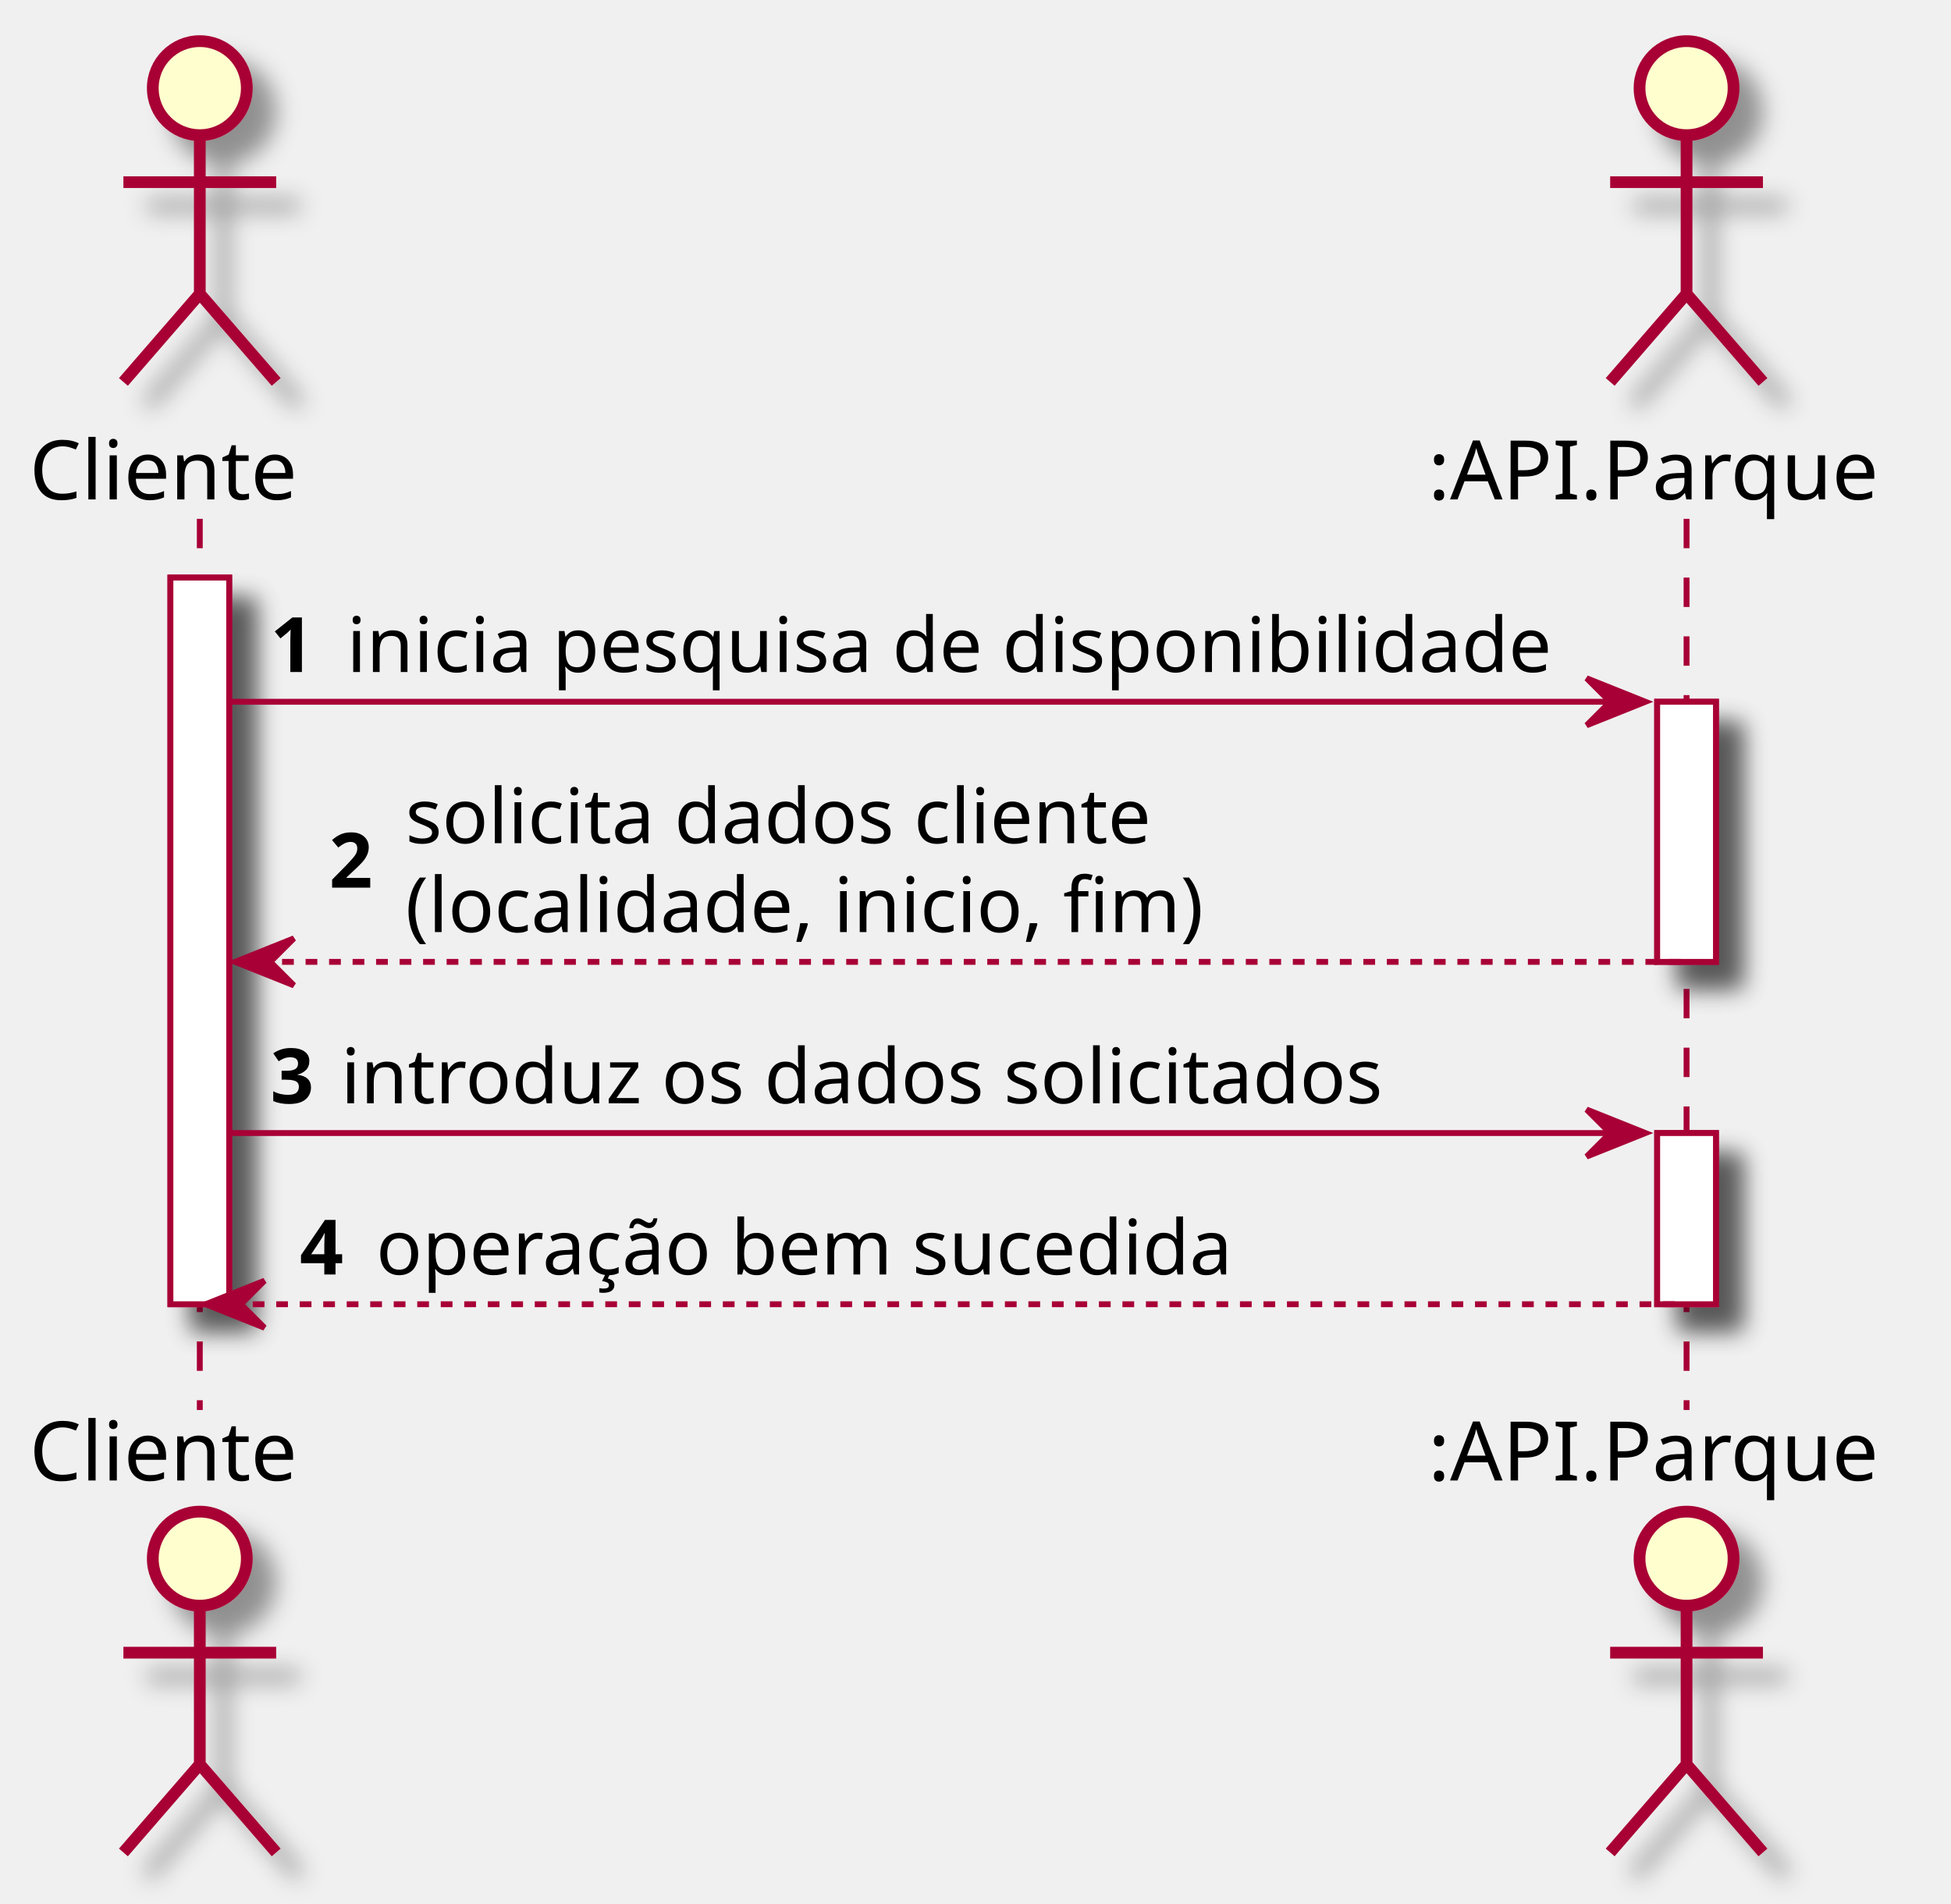
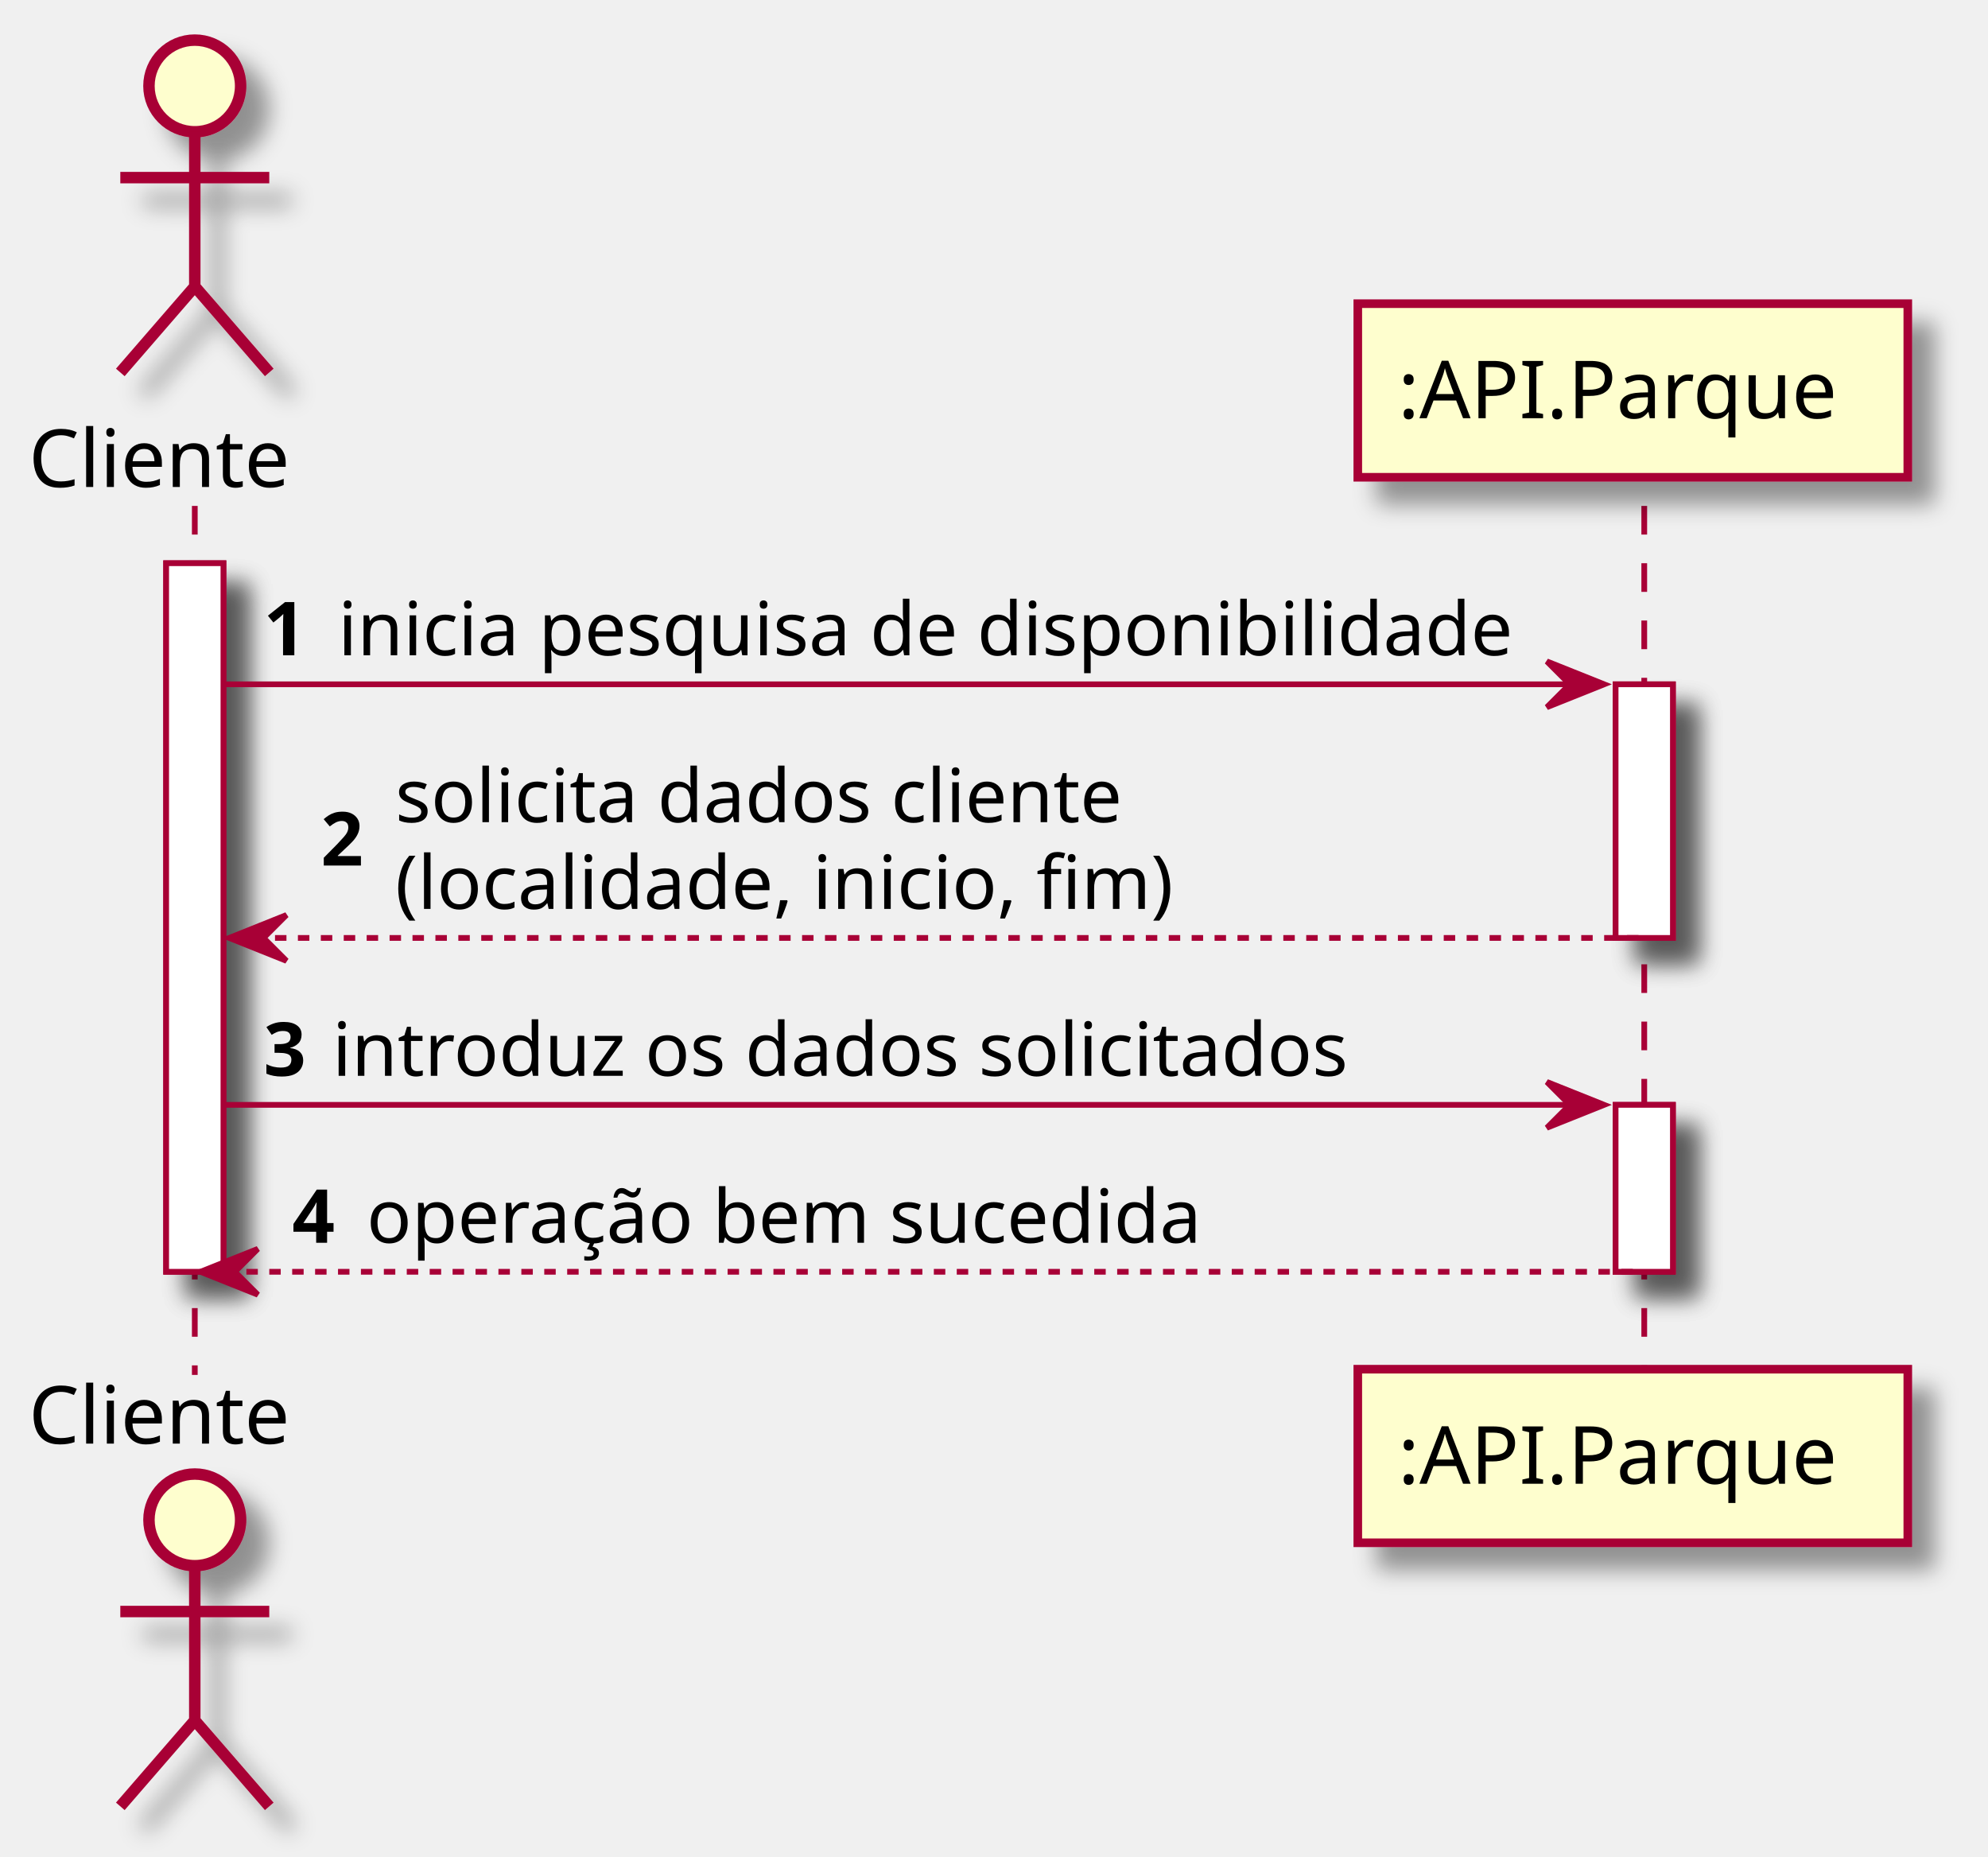
- <svg xmlns="http://www.w3.org/2000/svg" contentScriptType="application/ecmascript" contentStyleType="text/css" height="324px" preserveAspectRatio="none" style="width:332px;height:324px;" version="1.1" viewBox="0 0 332 324" width="332px" zoomAndPan="magnify">
+ <svg xmlns="http://www.w3.org/2000/svg" contentScriptType="application/ecmascript" contentStyleType="text/css" height="324px" preserveAspectRatio="none" style="width:347px;height:324px;" version="1.1" viewBox="0 0 347 324" width="347px" zoomAndPan="magnify">
  <defs>
-     <filter height="300%" id="f1vt7sq98w8con" width="300%" x="-1" y="-1">
+     <filter height="300%" id="fzq7whsk4ohl7" width="300%" x="-1" y="-1">
      <feGaussianBlur result="blurOut" stdDeviation="2.0" />
      <feColorMatrix in="blurOut" result="blurOut2" type="matrix" values="0 0 0 0 0 0 0 0 0 0 0 0 0 0 0 0 0 0 .4 0" />
      <feOffset dx="4.0" dy="4.0" in="blurOut2" result="blurOut3" />
      <feBlend in="SourceGraphic" in2="blurOut3" mode="normal" />
    </filter>
  </defs>
  <g>
-     <rect fill="#FFFFFF" filter="url(#f1vt7sq98w8con)" height="123.664" style="stroke:#A80036;stroke-width:1.0;" width="10" x="29" y="98.297" />
-     <rect fill="#FFFFFF" filter="url(#f1vt7sq98w8con)" height="44.266" style="stroke:#A80036;stroke-width:1.0;" width="10" x="282" y="119.43" />
-     <rect fill="#FFFFFF" filter="url(#f1vt7sq98w8con)" height="29.133" style="stroke:#A80036;stroke-width:1.0;" width="10" x="282" y="192.828" />
+     <rect fill="#FFFFFF" filter="url(#fzq7whsk4ohl7)" height="123.664" style="stroke:#A80036;stroke-width:1.0;" width="10" x="29" y="98.297" />
+     <rect fill="#FFFFFF" filter="url(#fzq7whsk4ohl7)" height="44.266" style="stroke:#A80036;stroke-width:1.0;" width="10" x="282" y="119.43" />
+     <rect fill="#FFFFFF" filter="url(#fzq7whsk4ohl7)" height="29.133" style="stroke:#A80036;stroke-width:1.0;" width="10" x="282" y="192.828" />
    <line style="stroke:#A80036;stroke-width:1.0;stroke-dasharray:5.0,5.0;" x1="34" x2="34" y1="88.297" y2="239.961" />
    <line style="stroke:#A80036;stroke-width:1.0;stroke-dasharray:5.0,5.0;" x1="287" x2="287" y1="88.297" y2="239.961" />
    <text fill="#000000" font-family="sans-serif" font-size="14" lengthAdjust="spacing" textLength="52" x="5" y="84.995">Cliente</text>
-     <ellipse cx="34" cy="15" fill="#FEFECE" filter="url(#f1vt7sq98w8con)" rx="8" ry="8" style="stroke:#A80036;stroke-width:2.0;" />
-     <path d="M34,23 L34,50 M21,31 L47,31 M34,50 L21,65 M34,50 L47,65 " fill="none" filter="url(#f1vt7sq98w8con)" style="stroke:#A80036;stroke-width:2.0;" />
+     <ellipse cx="34" cy="15" fill="#FEFECE" filter="url(#fzq7whsk4ohl7)" rx="8" ry="8" style="stroke:#A80036;stroke-width:2.0;" />
+     <path d="M34,23 L34,50 M21,31 L47,31 M34,50 L21,65 M34,50 L47,65 " fill="none" filter="url(#fzq7whsk4ohl7)" style="stroke:#A80036;stroke-width:2.0;" />
    <text fill="#000000" font-family="sans-serif" font-size="14" lengthAdjust="spacing" textLength="52" x="5" y="251.956">Cliente</text>
-     <ellipse cx="34" cy="265.258" fill="#FEFECE" filter="url(#f1vt7sq98w8con)" rx="8" ry="8" style="stroke:#A80036;stroke-width:2.0;" />
-     <path d="M34,273.258 L34,300.258 M21,281.258 L47,281.258 M34,300.258 L21,315.258 M34,300.258 L47,315.258 " fill="none" filter="url(#f1vt7sq98w8con)" style="stroke:#A80036;stroke-width:2.0;" />
-     <text fill="#000000" font-family="sans-serif" font-size="14" lengthAdjust="spacing" textLength="82" x="243" y="84.995">:API.Parque</text>
-     <ellipse cx="287" cy="15" fill="#FEFECE" filter="url(#f1vt7sq98w8con)" rx="8" ry="8" style="stroke:#A80036;stroke-width:2.0;" />
-     <path d="M287,23 L287,50 M274,31 L300,31 M287,50 L274,65 M287,50 L300,65 " fill="none" filter="url(#f1vt7sq98w8con)" style="stroke:#A80036;stroke-width:2.0;" />
-     <text fill="#000000" font-family="sans-serif" font-size="14" lengthAdjust="spacing" textLength="82" x="243" y="251.956">:API.Parque</text>
-     <ellipse cx="287" cy="265.258" fill="#FEFECE" filter="url(#f1vt7sq98w8con)" rx="8" ry="8" style="stroke:#A80036;stroke-width:2.0;" />
-     <path d="M287,273.258 L287,300.258 M274,281.258 L300,281.258 M287,300.258 L274,315.258 M287,300.258 L300,315.258 " fill="none" filter="url(#f1vt7sq98w8con)" style="stroke:#A80036;stroke-width:2.0;" />
-     <rect fill="#FFFFFF" filter="url(#f1vt7sq98w8con)" height="123.664" style="stroke:#A80036;stroke-width:1.0;" width="10" x="29" y="98.297" />
-     <rect fill="#FFFFFF" filter="url(#f1vt7sq98w8con)" height="44.266" style="stroke:#A80036;stroke-width:1.0;" width="10" x="282" y="119.43" />
-     <rect fill="#FFFFFF" filter="url(#f1vt7sq98w8con)" height="29.133" style="stroke:#A80036;stroke-width:1.0;" width="10" x="282" y="192.828" />
+     <ellipse cx="34" cy="265.258" fill="#FEFECE" filter="url(#fzq7whsk4ohl7)" rx="8" ry="8" style="stroke:#A80036;stroke-width:2.0;" />
+     <path d="M34,273.258 L34,300.258 M21,281.258 L47,281.258 M34,300.258 L21,315.258 M34,300.258 L47,315.258 " fill="none" filter="url(#fzq7whsk4ohl7)" style="stroke:#A80036;stroke-width:2.0;" />
+     <rect fill="#FEFECE" filter="url(#fzq7whsk4ohl7)" height="30.297" style="stroke:#A80036;stroke-width:1.5;" width="96" x="237" y="53" />
+     <text fill="#000000" font-family="sans-serif" font-size="14" lengthAdjust="spacing" textLength="82" x="244" y="72.995">:API.Parque</text>
+     <rect fill="#FEFECE" filter="url(#fzq7whsk4ohl7)" height="30.297" style="stroke:#A80036;stroke-width:1.5;" width="96" x="237" y="238.961" />
+     <text fill="#000000" font-family="sans-serif" font-size="14" lengthAdjust="spacing" textLength="82" x="244" y="258.956">:API.Parque</text>
+     <rect fill="#FFFFFF" filter="url(#fzq7whsk4ohl7)" height="123.664" style="stroke:#A80036;stroke-width:1.0;" width="10" x="29" y="98.297" />
+     <rect fill="#FFFFFF" filter="url(#fzq7whsk4ohl7)" height="44.266" style="stroke:#A80036;stroke-width:1.0;" width="10" x="282" y="119.43" />
+     <rect fill="#FFFFFF" filter="url(#fzq7whsk4ohl7)" height="29.133" style="stroke:#A80036;stroke-width:1.0;" width="10" x="282" y="192.828" />
    <polygon fill="#A80036" points="270,115.43,280,119.43,270,123.43,274,119.43" style="stroke:#A80036;stroke-width:1.0;" />
    <line style="stroke:#A80036;stroke-width:1.0;" x1="39" x2="276" y1="119.43" y2="119.43" />
    <text fill="#000000" font-family="sans-serif" font-size="13" font-weight="bold" lengthAdjust="spacing" textLength="9" x="46" y="114.364">1</text>
    <text fill="#000000" font-family="sans-serif" font-size="13" lengthAdjust="spacing" textLength="211" x="59" y="114.364">inicia pesquisa de disponibilidade</text>
    <polygon fill="#A80036" points="50,159.695,40,163.695,50,167.695,46,163.695" style="stroke:#A80036;stroke-width:1.0;" />
    <line style="stroke:#A80036;stroke-width:1.0;stroke-dasharray:2.0,2.0;" x1="44" x2="286" y1="163.695" y2="163.695" />
    <text fill="#000000" font-family="sans-serif" font-size="13" font-weight="bold" lengthAdjust="spacing" textLength="9" x="56" y="151.063">2</text>
    <text fill="#000000" font-family="sans-serif" font-size="13" lengthAdjust="spacing" textLength="133" x="69" y="143.497">solicita dados cliente</text>
    <text fill="#000000" font-family="sans-serif" font-size="13" lengthAdjust="spacing" textLength="143" x="69" y="158.629">(localidade, inicio, fim)</text>
    <polygon fill="#A80036" points="270,188.828,280,192.828,270,196.828,274,192.828" style="stroke:#A80036;stroke-width:1.0;" />
    <line style="stroke:#A80036;stroke-width:1.0;" x1="39" x2="276" y1="192.828" y2="192.828" />
    <text fill="#000000" font-family="sans-serif" font-size="13" font-weight="bold" lengthAdjust="spacing" textLength="8" x="46" y="187.762">3</text>
    <text fill="#000000" font-family="sans-serif" font-size="13" lengthAdjust="spacing" textLength="185" x="58" y="187.762">introduz os dados solicitados</text>
    <polygon fill="#A80036" points="45,217.961,35,221.961,45,225.961,41,221.961" style="stroke:#A80036;stroke-width:1.0;" />
    <line style="stroke:#A80036;stroke-width:1.0;stroke-dasharray:2.0,2.0;" x1="39" x2="286" y1="221.961" y2="221.961" />
    <text fill="#000000" font-family="sans-serif" font-size="13" font-weight="bold" lengthAdjust="spacing" textLength="9" x="51" y="216.895">4</text>
    <text fill="#000000" font-family="sans-serif" font-size="13" lengthAdjust="spacing" textLength="154" x="64" y="216.895">operação bem sucedida</text>
  </g>
</svg>
